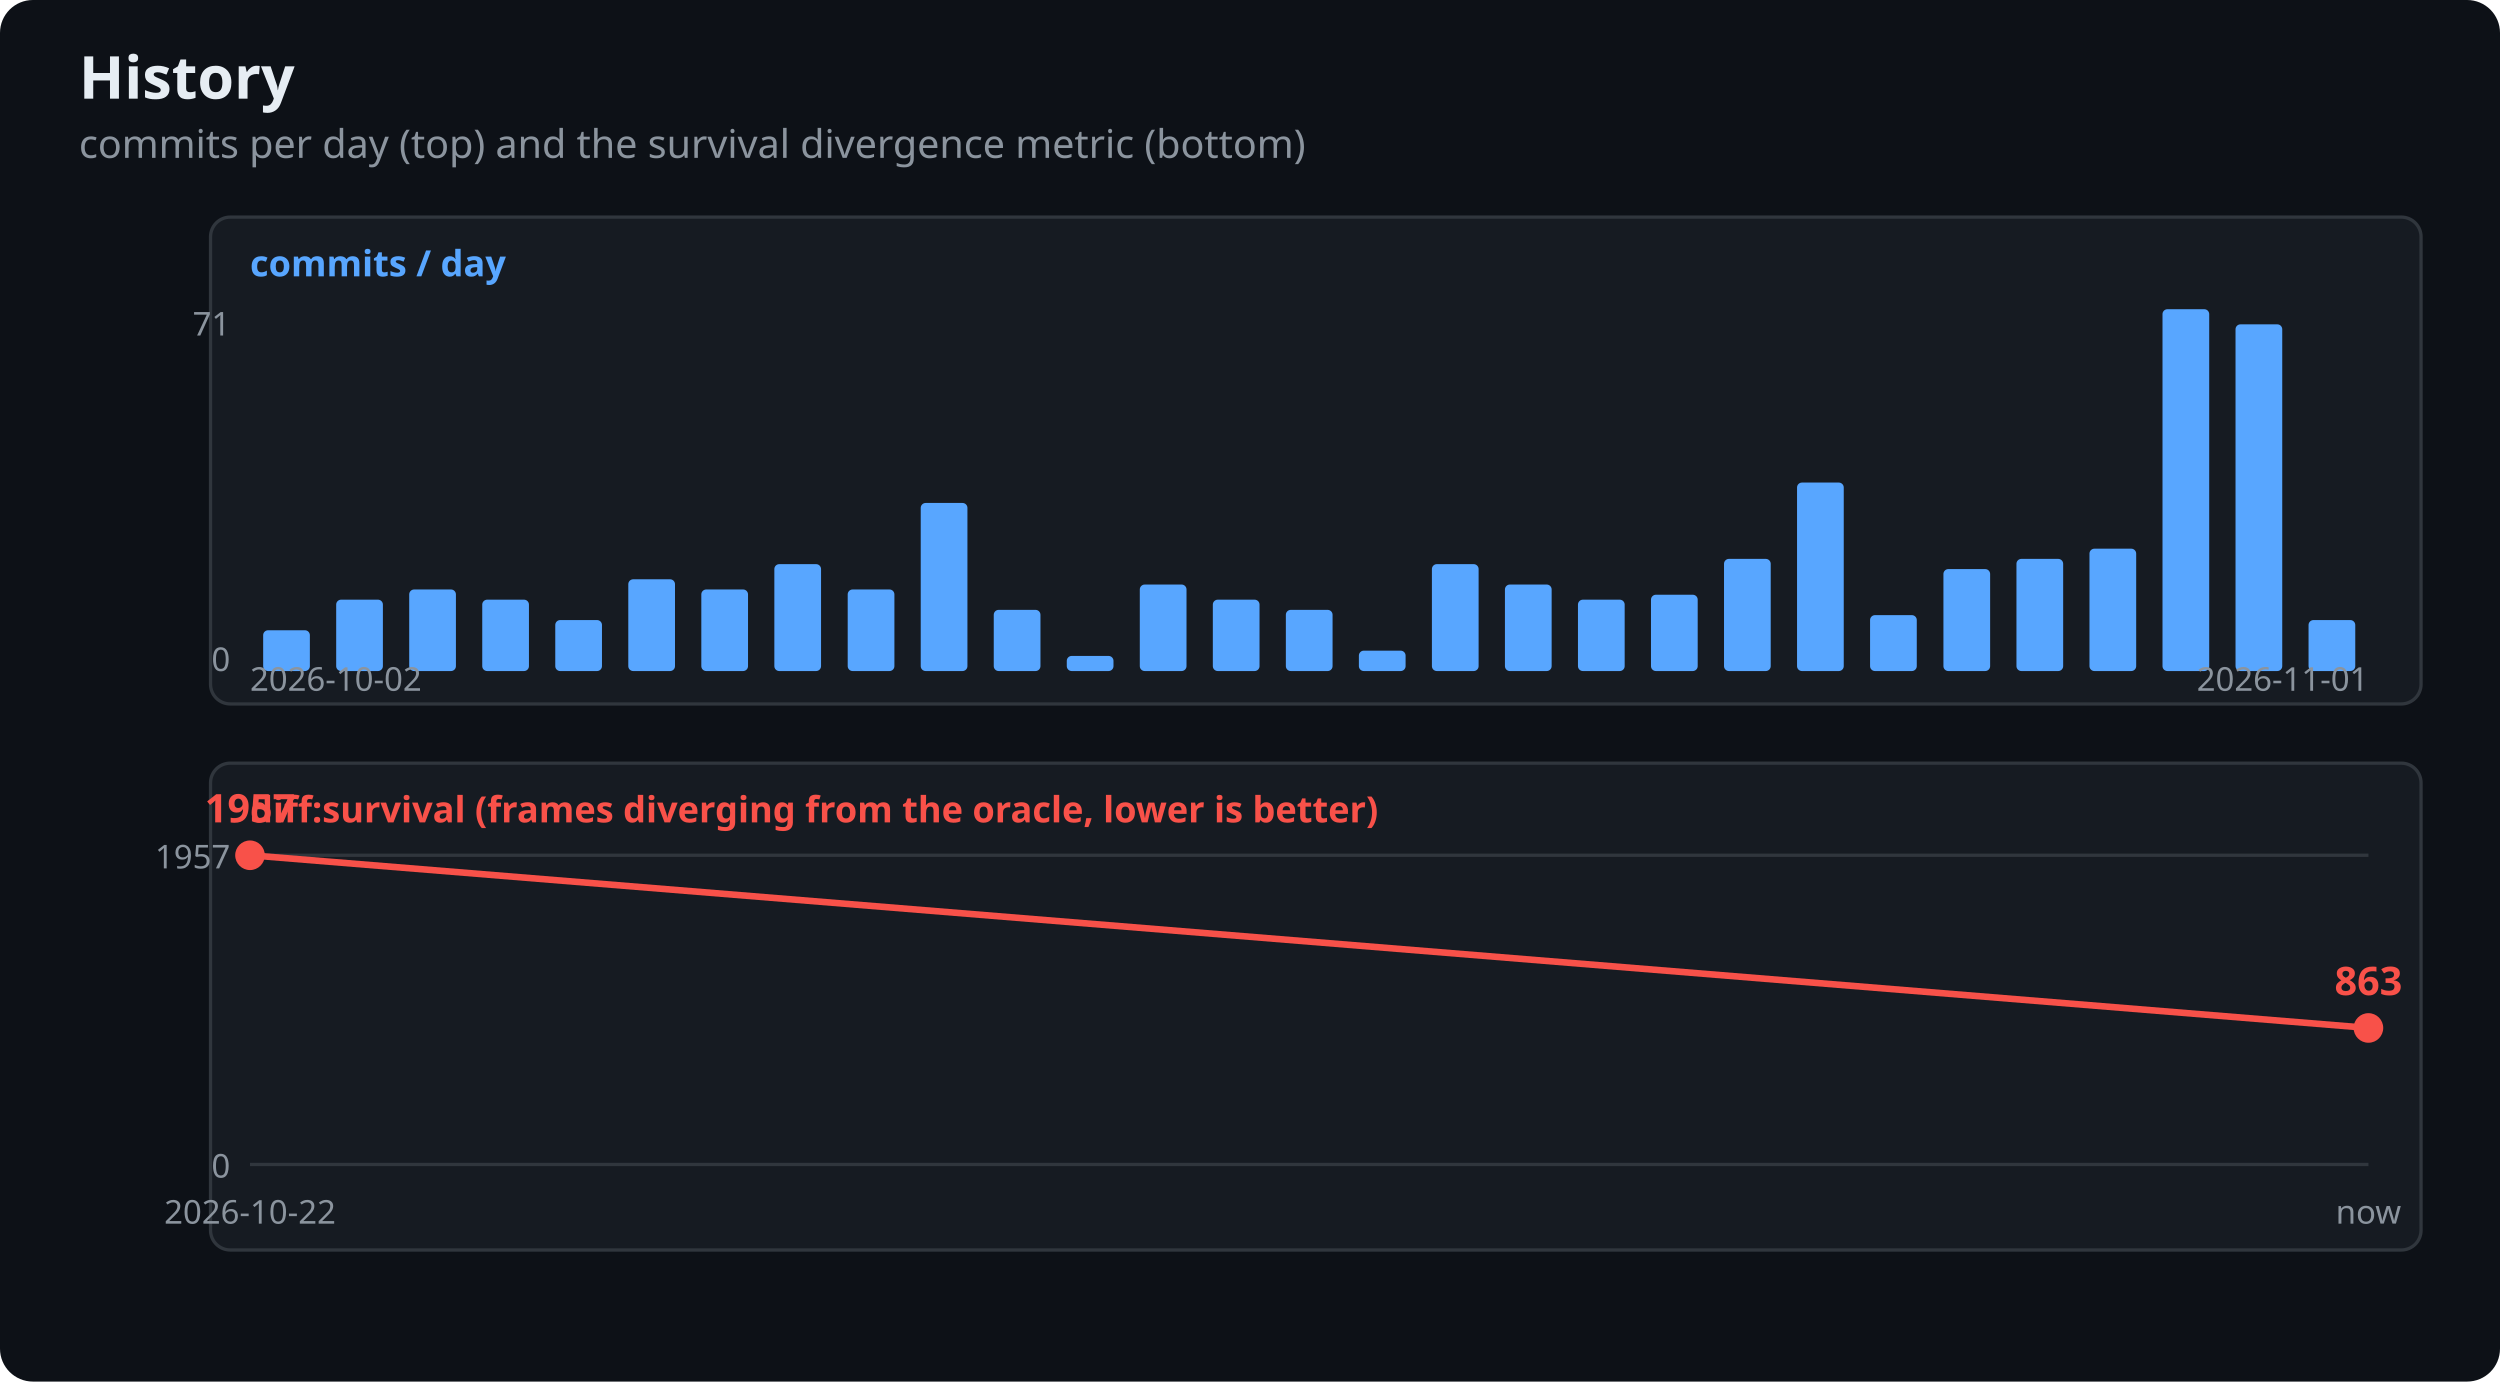
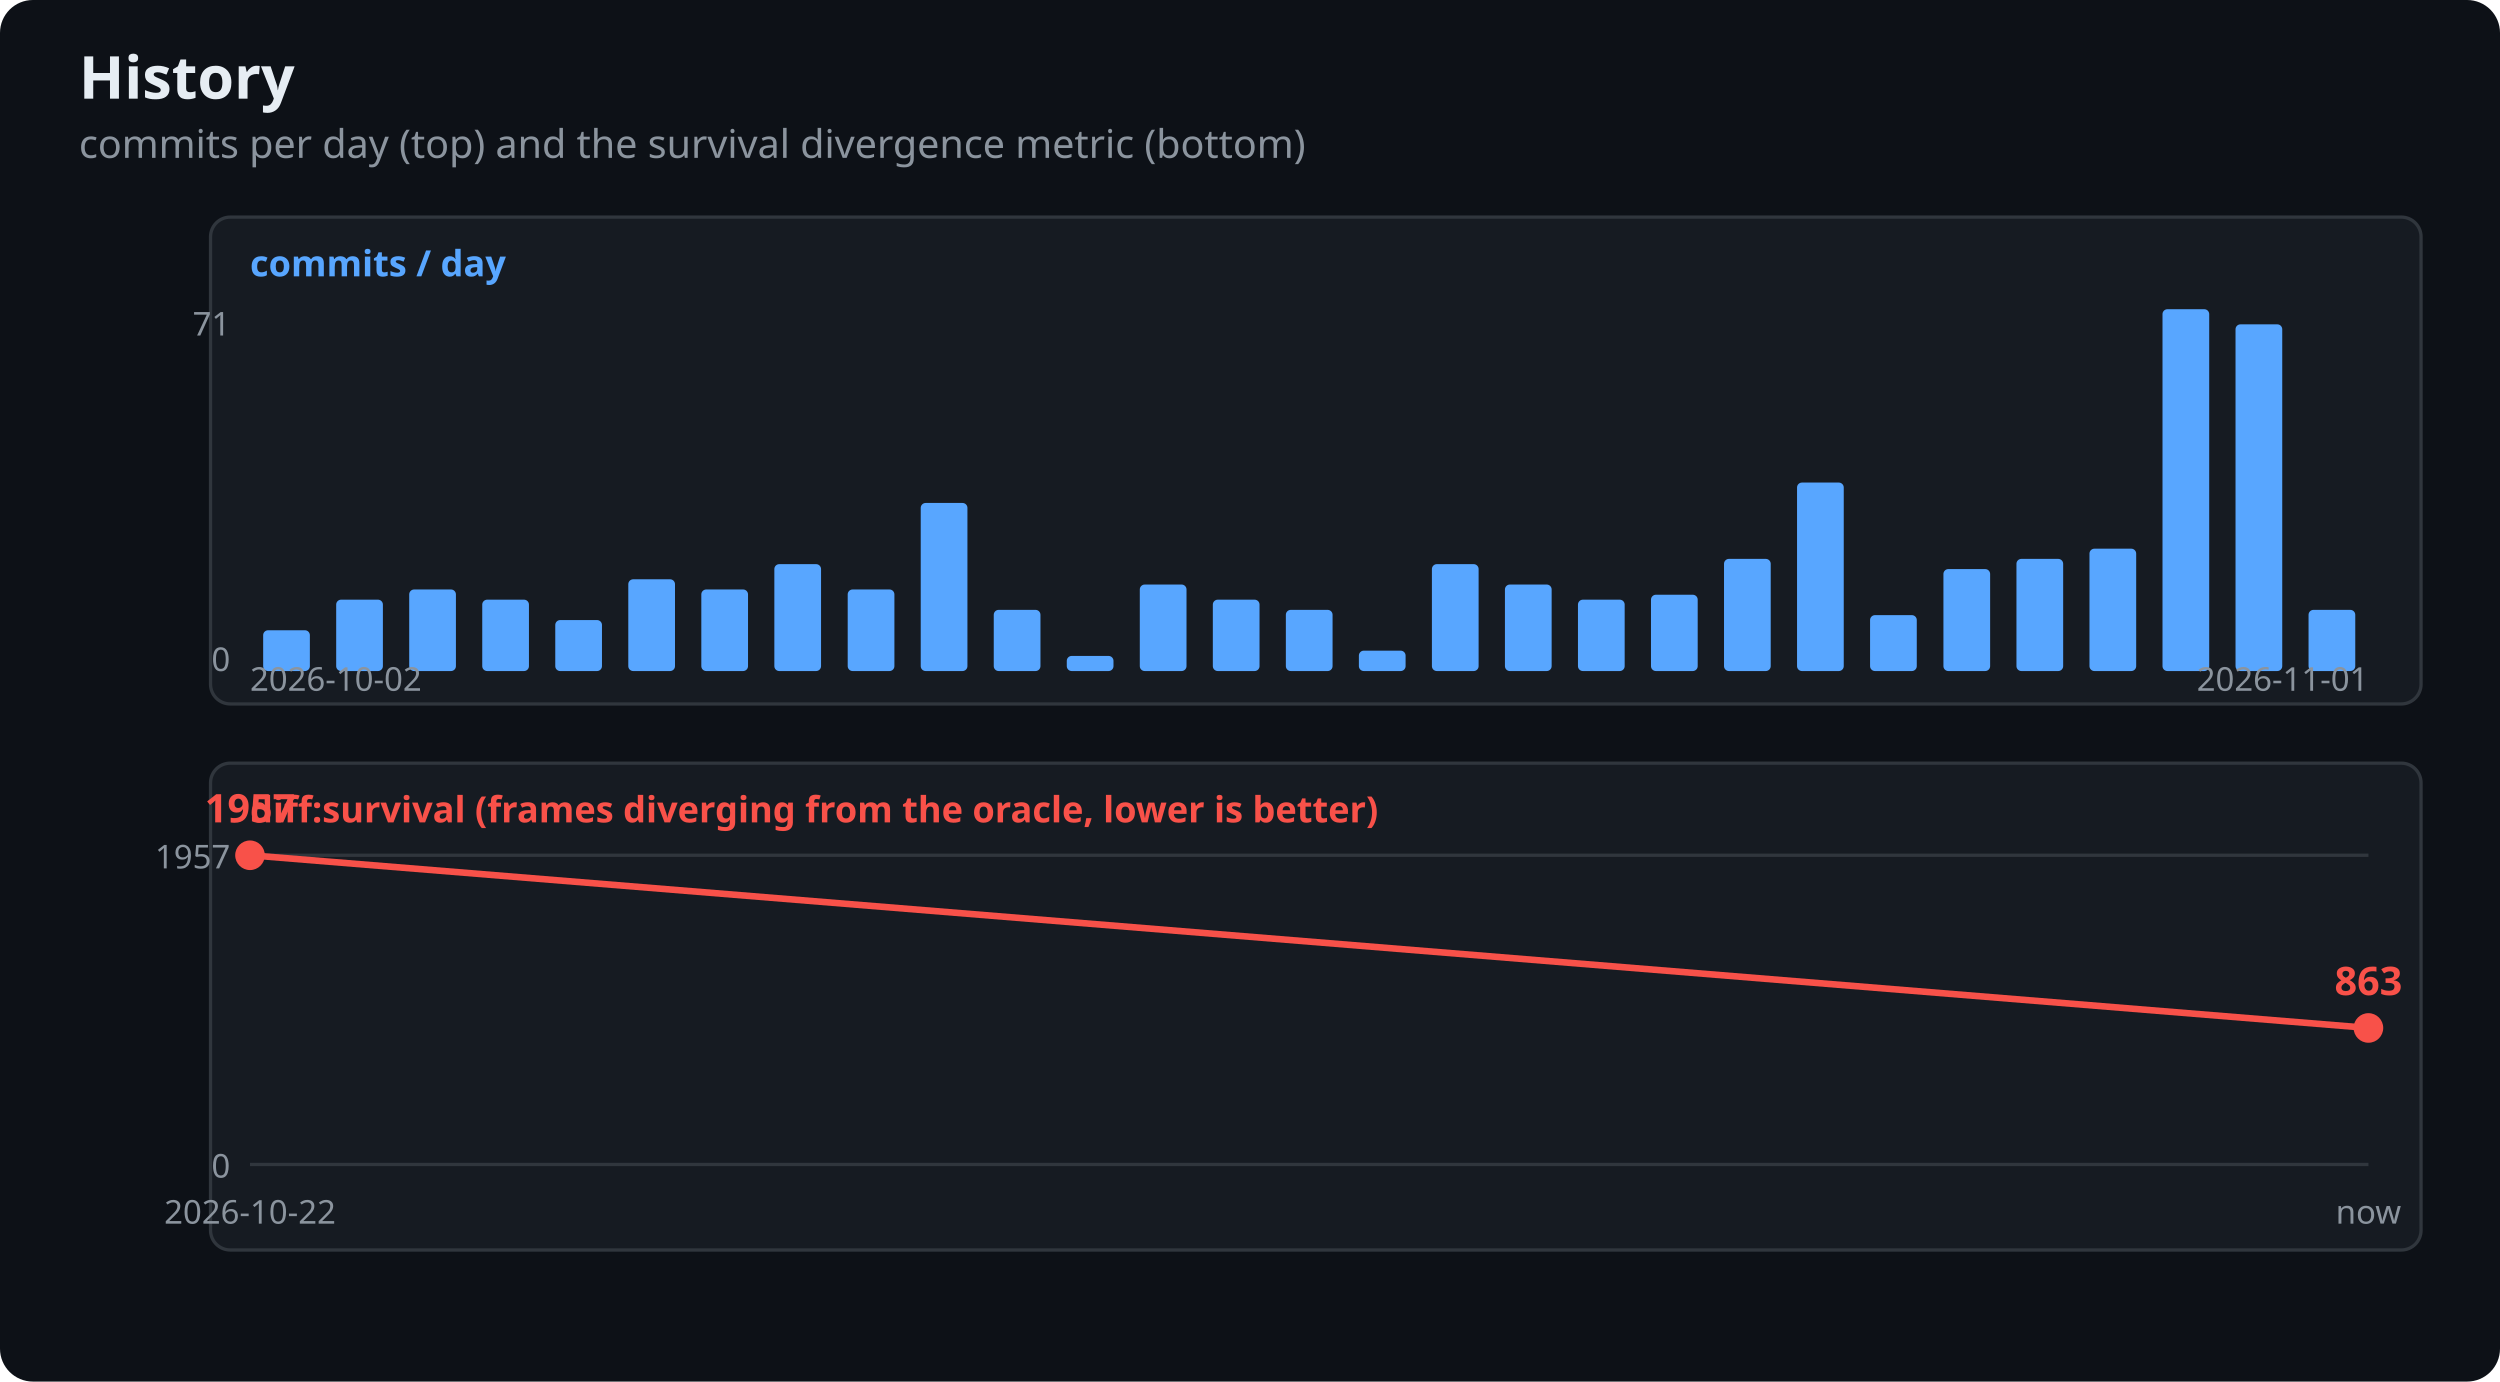
<svg xmlns="http://www.w3.org/2000/svg" width="760" height="420" viewBox="0 0 760 420" font-family="Segoe UI,Ubuntu,sans-serif">
  <rect width="760" height="420" rx="10" fill="#0d1117" />
  <text x="24" y="30" fill="#e6edf3" font-size="18" font-weight="600">History</text>
  <text x="24" y="48" fill="#8b949e" font-size="12">commits per day (top) and the survival divergence metric (bottom)</text>
  <rect x="64" y="66" width="672" height="148" fill="#161b22" stroke="#30363d" rx="6" />
  <text x="76" y="84" fill="#58a6ff" font-size="11" font-weight="600">commits / day</text>
  <rect x="80.0" y="191.6" width="14.2" height="12.4" fill="#58a6ff" rx="1.5" />
  <rect x="102.2" y="182.3" width="14.2" height="21.7" fill="#58a6ff" rx="1.5" />
  <rect x="124.4" y="179.2" width="14.2" height="24.8" fill="#58a6ff" rx="1.5" />
  <rect x="146.6" y="182.3" width="14.2" height="21.7" fill="#58a6ff" rx="1.5" />
  <rect x="168.8" y="188.5" width="14.2" height="15.5" fill="#58a6ff" rx="1.5" />
  <rect x="191.0" y="176.1" width="14.2" height="27.9" fill="#58a6ff" rx="1.5" />
  <rect x="213.2" y="179.2" width="14.2" height="24.8" fill="#58a6ff" rx="1.5" />
  <rect x="235.4" y="171.5" width="14.2" height="32.5" fill="#58a6ff" rx="1.5" />
  <rect x="257.7" y="179.2" width="14.2" height="24.8" fill="#58a6ff" rx="1.5" />
  <rect x="279.9" y="152.9" width="14.2" height="51.1" fill="#58a6ff" rx="1.5" />
  <rect x="302.1" y="185.4" width="14.2" height="18.6" fill="#58a6ff" rx="1.5" />
  <rect x="324.3" y="199.4" width="14.2" height="4.6" fill="#58a6ff" rx="1.5" />
  <rect x="346.5" y="177.7" width="14.2" height="26.3" fill="#58a6ff" rx="1.5" />
  <rect x="368.7" y="182.3" width="14.2" height="21.7" fill="#58a6ff" rx="1.5" />
  <rect x="390.9" y="185.4" width="14.2" height="18.6" fill="#58a6ff" rx="1.5" />
  <rect x="413.1" y="197.8" width="14.2" height="6.2" fill="#58a6ff" rx="1.5" />
  <rect x="435.3" y="171.5" width="14.2" height="32.5" fill="#58a6ff" rx="1.5" />
  <rect x="457.5" y="177.7" width="14.2" height="26.3" fill="#58a6ff" rx="1.5" />
  <rect x="479.7" y="182.3" width="14.2" height="21.7" fill="#58a6ff" rx="1.5" />
  <rect x="501.9" y="180.8" width="14.2" height="23.2" fill="#58a6ff" rx="1.5" />
  <rect x="524.1" y="169.9" width="14.2" height="34.1" fill="#58a6ff" rx="1.5" />
  <rect x="546.3" y="146.7" width="14.2" height="57.3" fill="#58a6ff" rx="1.5" />
  <rect x="568.5" y="187.0" width="14.2" height="17.0" fill="#58a6ff" rx="1.5" />
  <rect x="590.8" y="173.0" width="14.2" height="31.0" fill="#58a6ff" rx="1.5" />
  <rect x="613.0" y="169.9" width="14.2" height="34.1" fill="#58a6ff" rx="1.5" />
  <rect x="635.2" y="166.8" width="14.2" height="37.2" fill="#58a6ff" rx="1.5" />
  <rect x="657.4" y="94.0" width="14.2" height="110.0" fill="#58a6ff" rx="1.5" />
  <rect x="679.6" y="98.6" width="14.2" height="105.4" fill="#58a6ff" rx="1.5" />
-   <rect x="701.8" y="188.5" width="14.2" height="15.5" fill="#58a6ff" rx="1.5" />
+   <rect x="701.8" y="185.4" width="14.2" height="18.6" fill="#58a6ff" rx="1.5" />
  <text x="70" y="102" fill="#8b949e" font-size="10" text-anchor="end">71</text>
  <text x="70" y="204" fill="#8b949e" font-size="10" text-anchor="end">0</text>
  <text x="76" y="210" fill="#8b949e" font-size="10">2026-10-02</text>
  <text x="720" y="210" fill="#8b949e" font-size="10" text-anchor="end">2026-11-01</text>
  <rect x="64" y="232" width="672" height="148" fill="#161b22" stroke="#30363d" rx="6" />
  <text x="76" y="250" fill="#f85149" font-size="11" font-weight="600">diff:survival (frames diverging from the oracle, lower is better)</text>
  <line x1="76" y1="354.0" x2="720" y2="354.0" stroke="#30363d" stroke-width="1" />
  <text x="70" y="358.0" fill="#8b949e" font-size="10" text-anchor="end">0</text>
  <line x1="76" y1="260.0" x2="720" y2="260.0" stroke="#30363d" stroke-width="1" />
  <text x="70" y="264.0" fill="#8b949e" font-size="10" text-anchor="end">1957</text>
  <circle cx="76.0" cy="260.0" r="4.5" fill="#f85149" />
  <text x="76.0" y="250.0" fill="#f85149" font-size="12" font-weight="600" text-anchor="middle">1957</text>
  <text x="76.0" y="372" fill="#8b949e" font-size="10" text-anchor="middle">2026-10-22</text>
  <circle cx="720.0" cy="312.5" r="4.5" fill="#f85149" />
  <text x="720.0" y="302.5" fill="#f85149" font-size="12" font-weight="600" text-anchor="middle">863</text>
  <text x="720.0" y="372" fill="#8b949e" font-size="10" text-anchor="middle">now</text>
  <polyline points="76.0,260.0 720.0,312.5" fill="none" stroke="#f85149" stroke-width="2" />
</svg>
